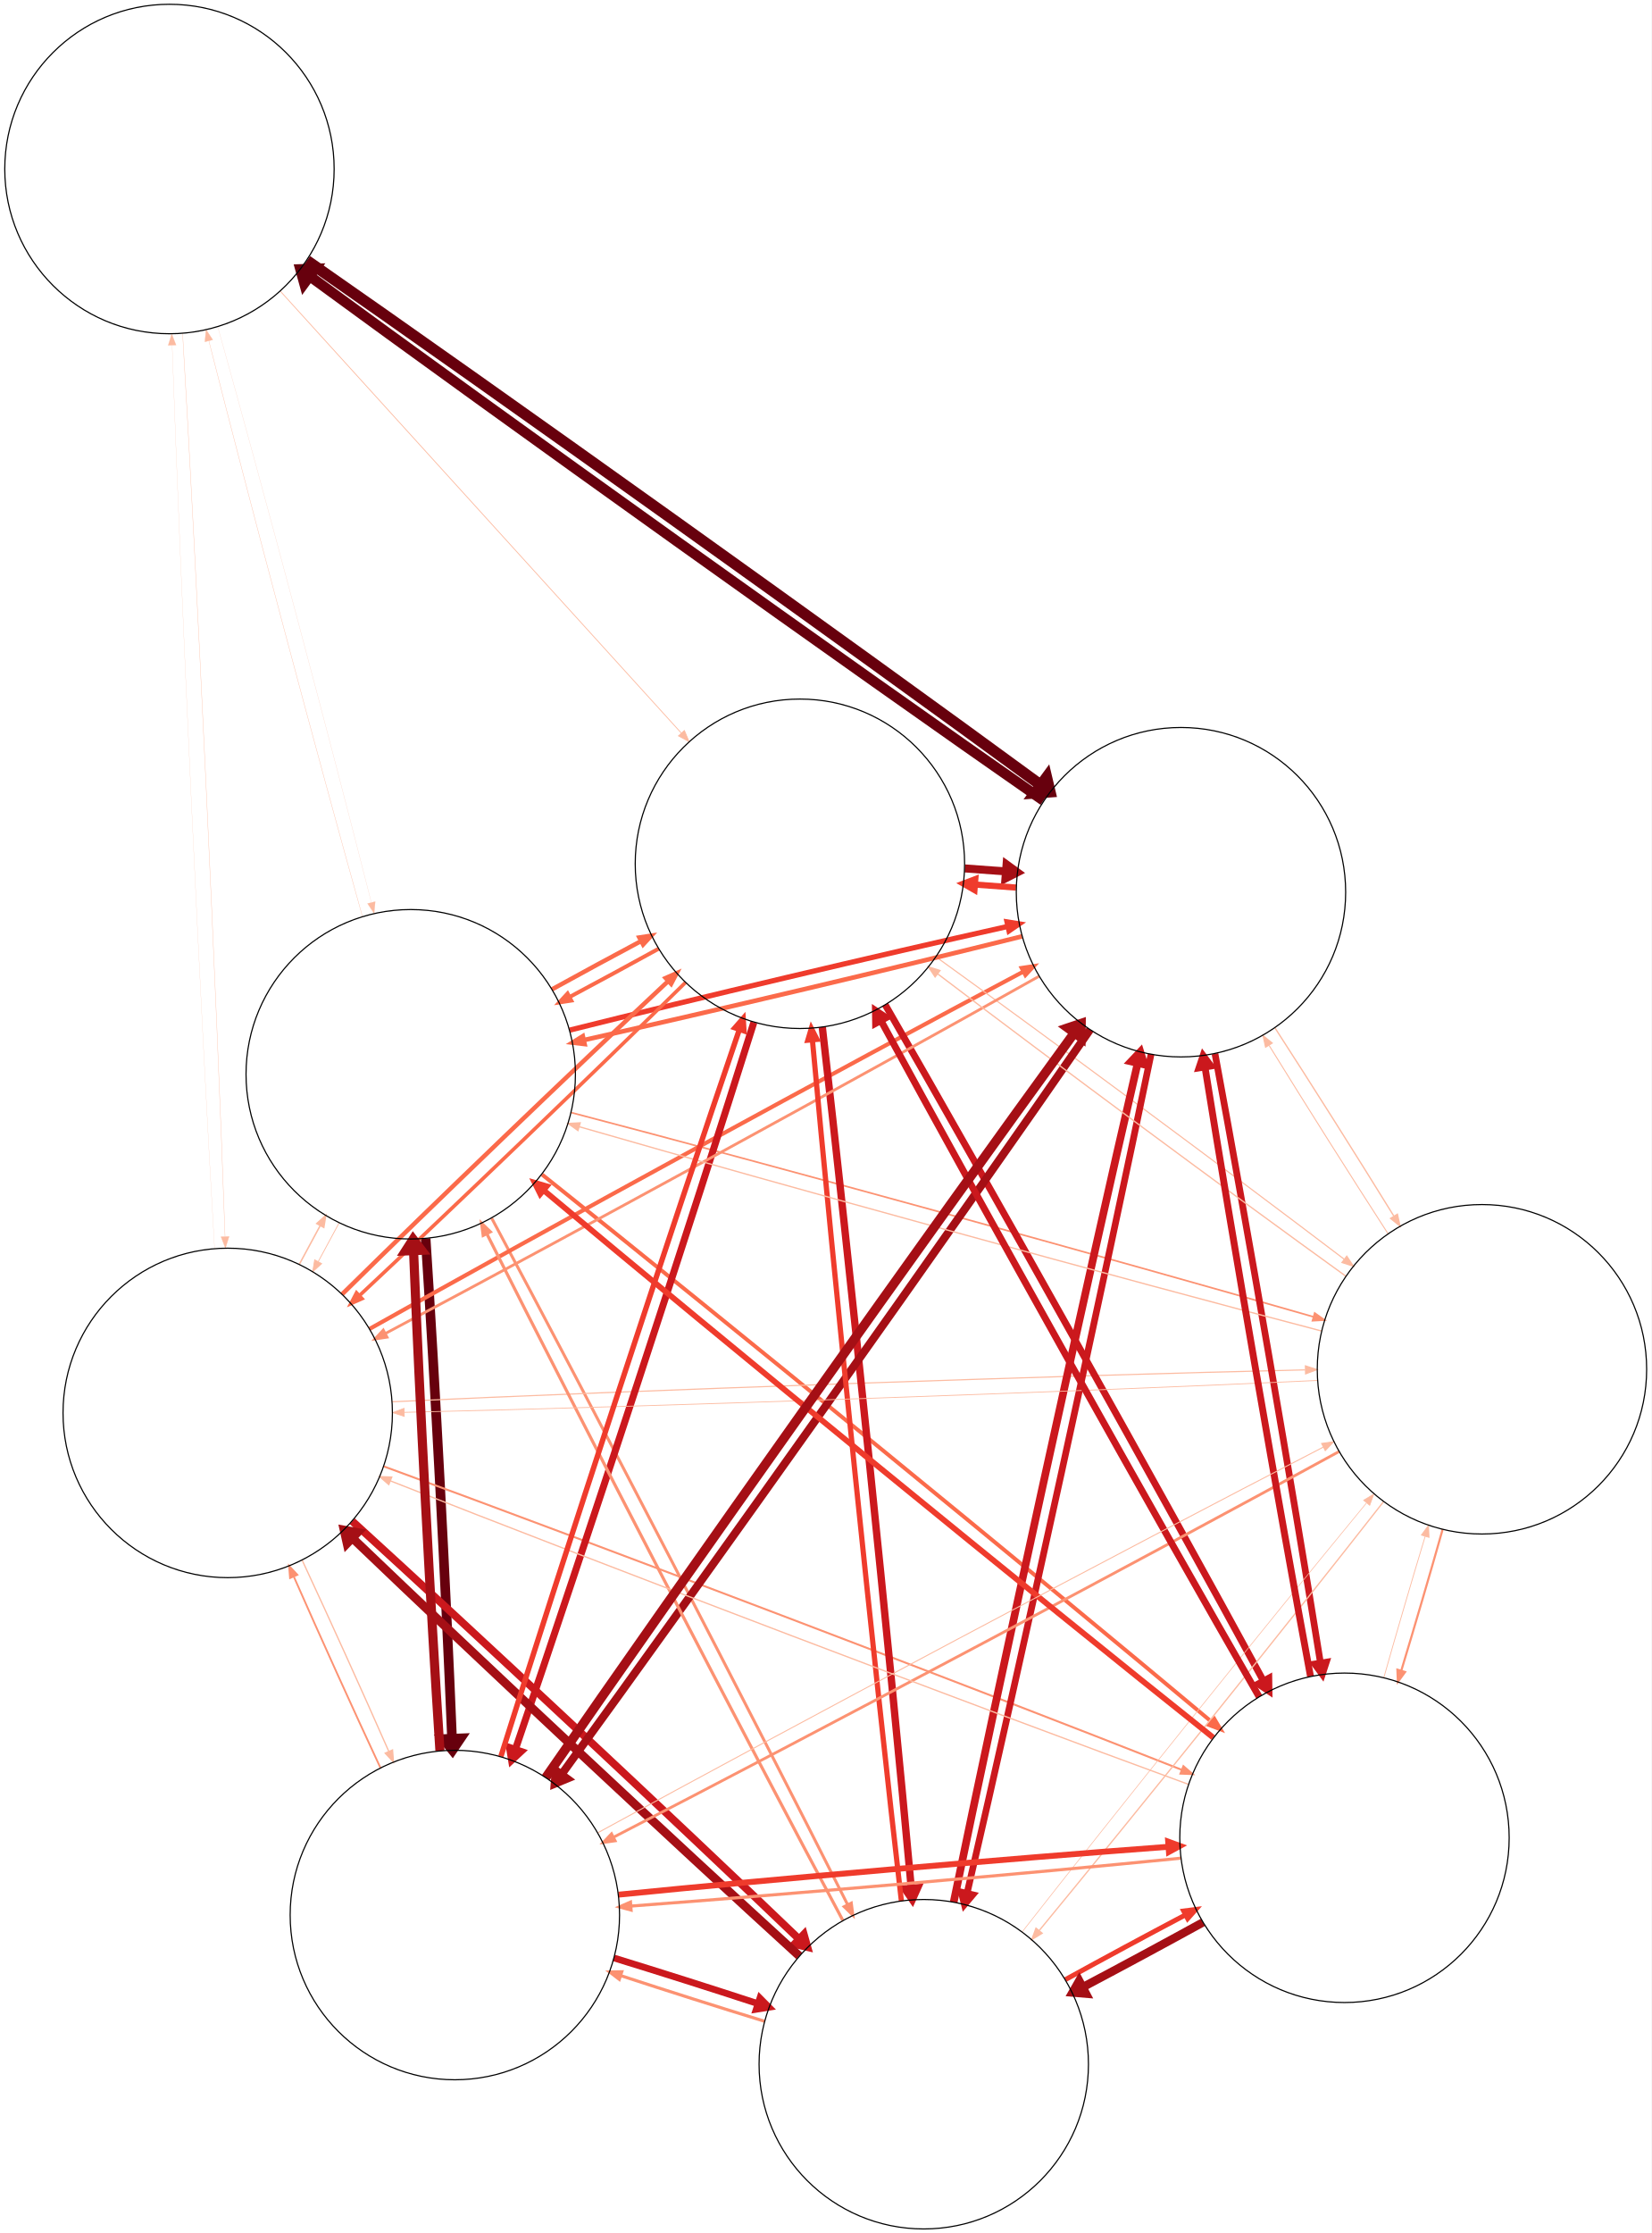
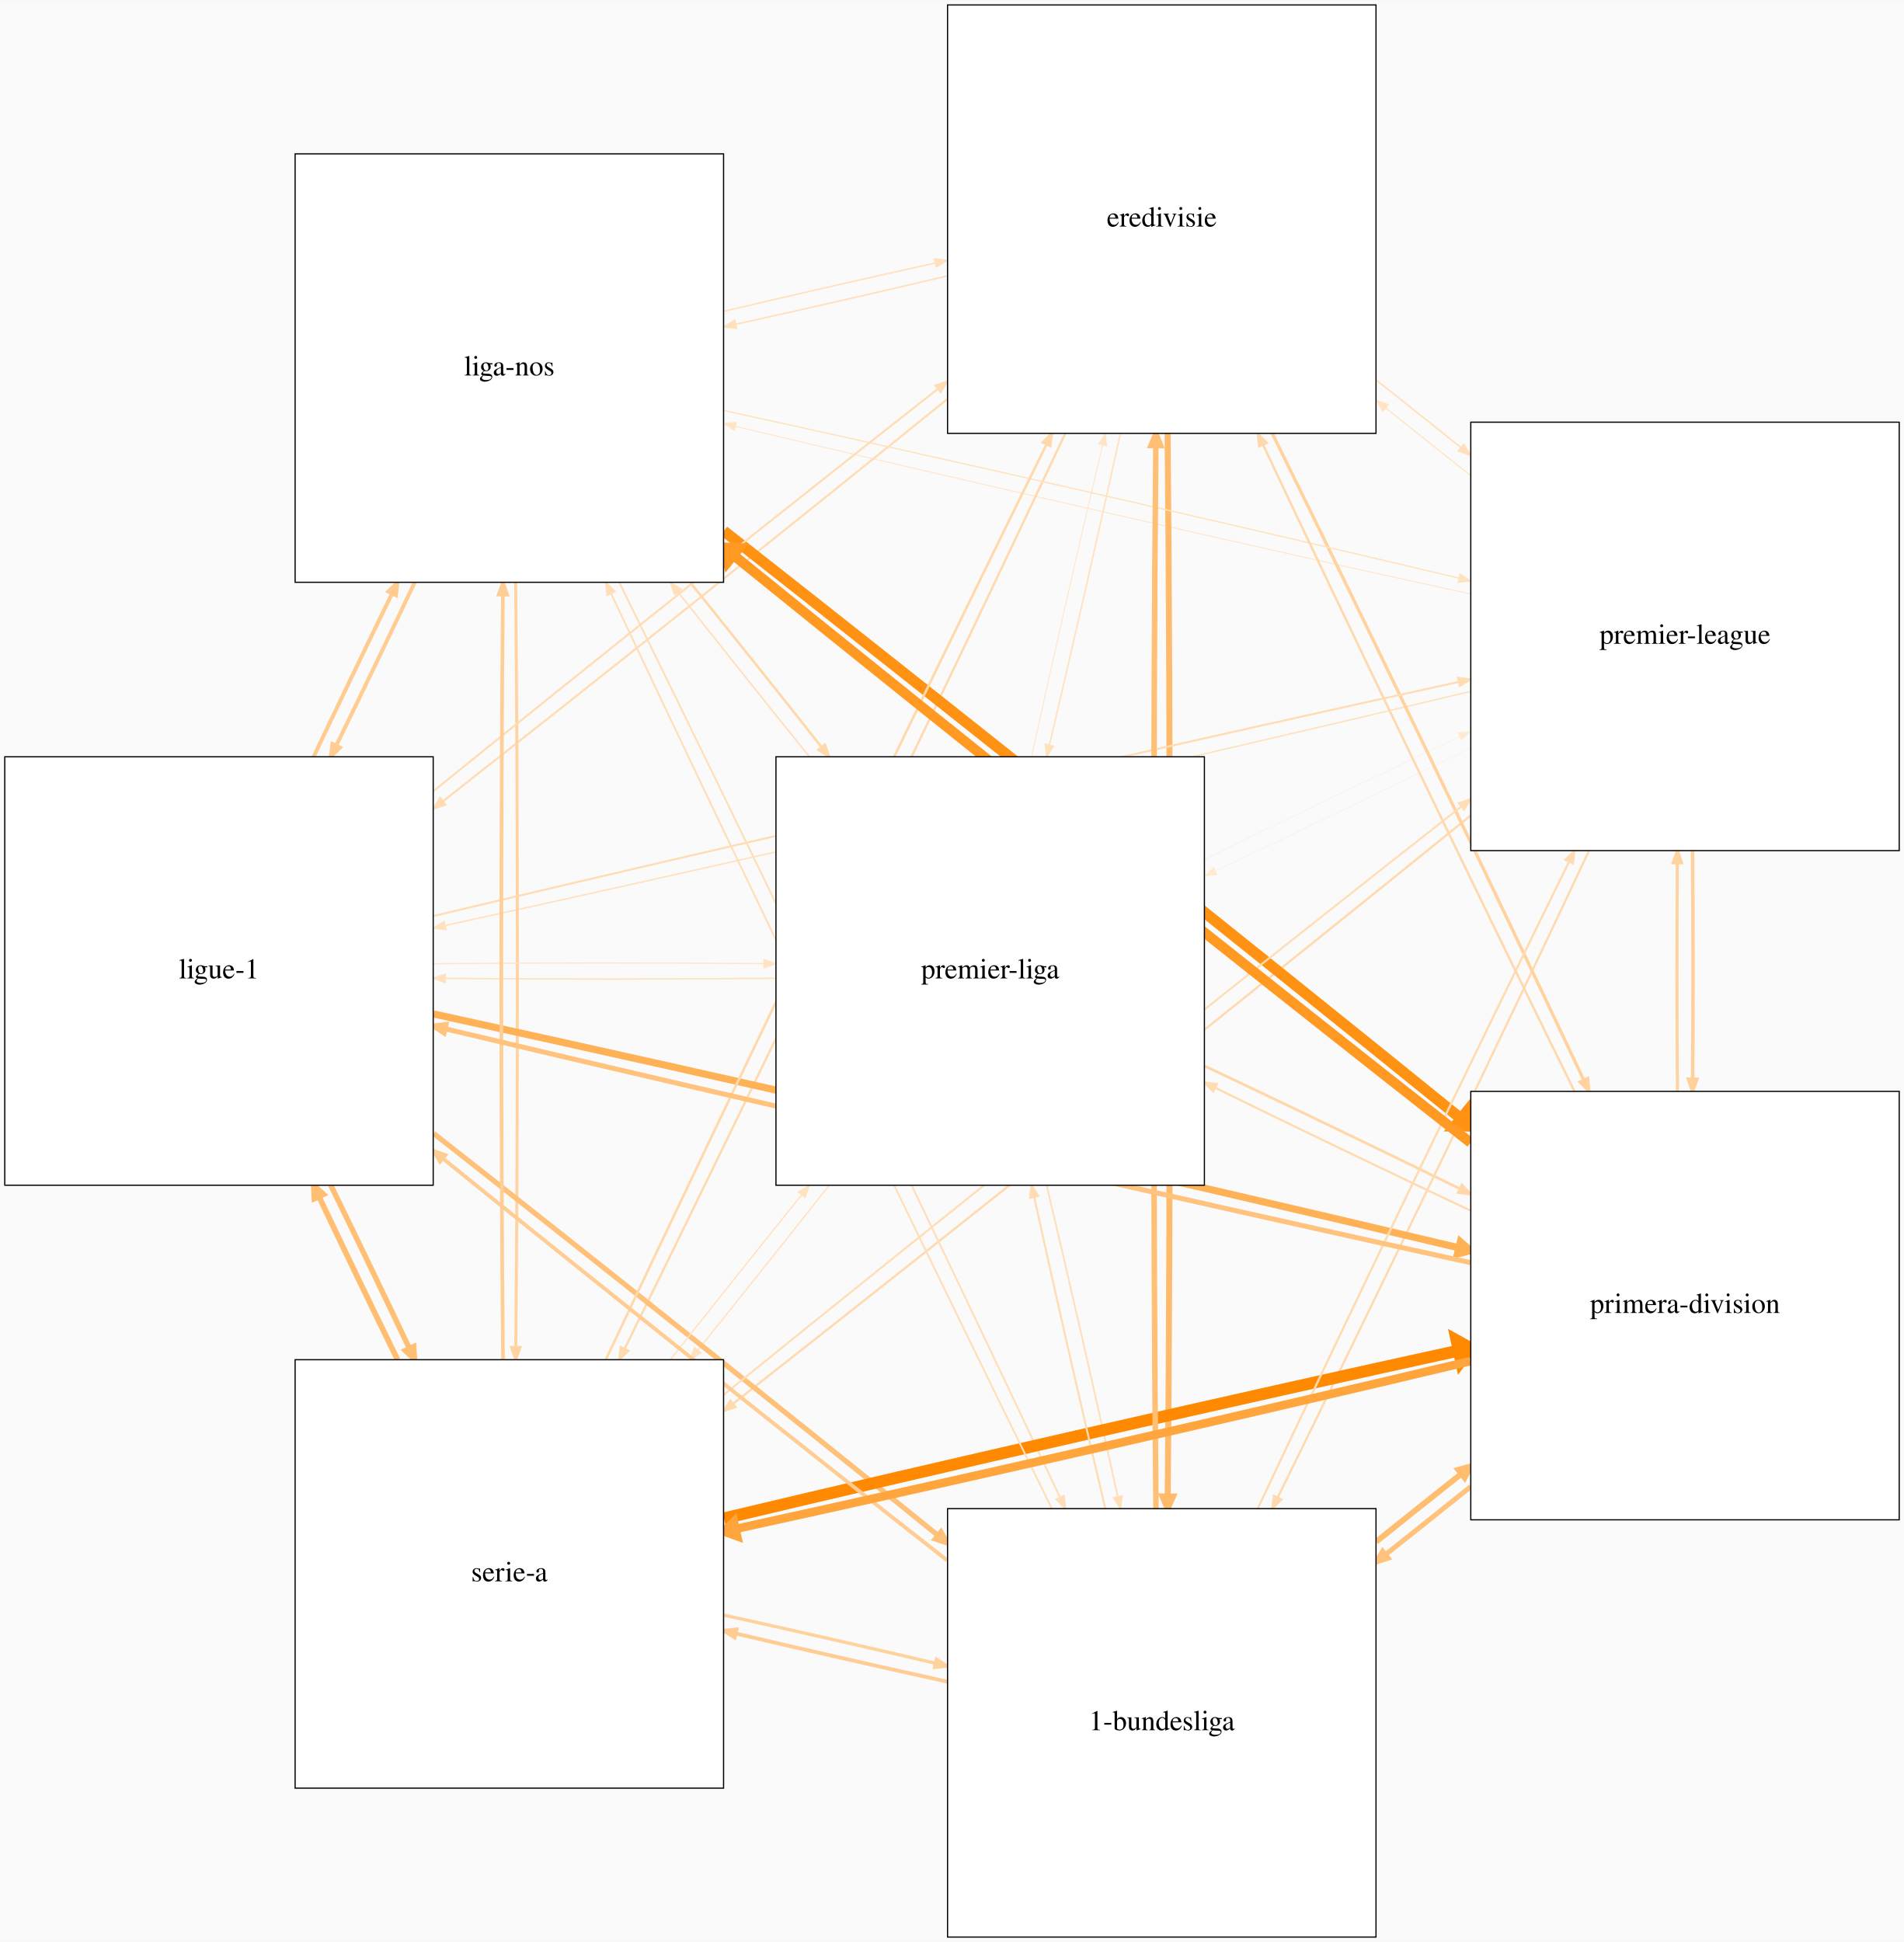
- <svg xmlns="http://www.w3.org/2000/svg" width="1444pt" height="1952pt" viewBox="0.00 0.00 1444.00 1952.00">
-   <g id="graph0" class="graph" transform="scale(1 1) rotate(0) translate(4 1948)">
-     <polygon fill="white" stroke="transparent" points="-4,4 -4,-1948 1440,-1948 1440,4 -4,4" />
+ <svg xmlns="http://www.w3.org/2000/svg" width="1600pt" height="1632pt" viewBox="0.00 0.00 1599.83 1631.51">
+   <g id="graph0" class="graph" transform="scale(1 1) rotate(0) translate(4 1627.51)">
+     <polygon fill="#fafafa" stroke="transparent" points="-4,4 -4,-1627.51 1595.83,-1627.51 1595.83,4 -4,4" />
    <g id="edge1" class="edge">
-       <path fill="none" stroke="#fcbba1" stroke-width="0.14" d="M186.39,-1662.42C225.85,-1521.8 283.9,-1304.22 320.66,-1159.24" />
-       <polygon fill="#fcbba1" stroke="#fcbba1" stroke-width="0.14" points="324.1,-1159.91 323.16,-1149.36 317.31,-1158.19 324.1,-1159.91" />
+       <path fill="none" stroke="#ffe9d0" stroke-width="0.36" d="M1008.39,-905.63C1076.31,-938.97 1153.71,-976.26 1222.43,-1008.74" />
+       <polygon fill="#ffe9d0" stroke="#ffe9d0" stroke-width="0.36" points="1221.09,-1011.98 1231.63,-1013.09 1224.08,-1005.65 1221.09,-1011.98" />
    </g>
    <g id="edge2" class="edge">
-       <path fill="none" stroke="#fcbba1" stroke-width="0.29" d="M155.66,-1656.65C167.87,-1451.9 185.45,-1077.63 192.77,-867.17" />
-       <polygon fill="#fcbba1" stroke="#fcbba1" stroke-width="0.29" points="196.27,-867.08 193.12,-856.96 189.28,-866.83 196.27,-867.08" />
+       <path fill="none" stroke="#ffe5c7" stroke-width="0.78" d="M862.84,-992.05C880.74,-1073.9 902.81,-1170.74 922.45,-1253.7" />
+       <polygon fill="#ffe5c7" stroke="#ffe5c7" stroke-width="0.78" points="919.06,-1254.56 924.77,-1263.49 925.87,-1252.95 919.06,-1254.56" />
    </g>
    <g id="edge3" class="edge">
-       <path fill="none" stroke="#fcbba1" stroke-width="0.71" d="M241.14,-1693.42C339.44,-1585.12 491.02,-1418.13 591.68,-1307.22" />
-       <polygon fill="#fcbba1" stroke="#fcbba1" stroke-width="0.71" points="594.41,-1309.42 598.54,-1299.66 589.23,-1304.71 594.41,-1309.42" />
+       <path fill="none" stroke="#ffe0bb" stroke-width="1.34" d="M675.9,-992.02C639.79,-1036.81 601.43,-1084.92 565.8,-1130.08" />
+       <polygon fill="#ffe0bb" stroke="#ffe0bb" stroke-width="1.34" points="562.86,-1128.16 559.42,-1138.18 568.36,-1132.49 562.86,-1128.16" />
    </g>
    <g id="edge4" class="edge">
-       <path fill="none" stroke="#67000d" stroke-width="9.71" d="M264.39,-1720.18C432.58,-1603.17 736.44,-1386.03 905.94,-1261.76" />
-       <polygon fill="#67000d" stroke="#67000d" stroke-width="9.71" points="911.13,-1268.5 914.16,-1255.73 901.07,-1254.79 911.13,-1268.5" />
+       <path fill="none" stroke="#ffe1be" stroke-width="1.19" d="M647.93,-805.63C561.47,-804.82 457.85,-804.79 370.12,-805.54" />
+       <polygon fill="#ffe1be" stroke="#ffe1be" stroke-width="1.19" points="370.01,-802.04 360.05,-805.63 370.08,-809.04 370.01,-802.04" />
    </g>
    <g id="edge5" class="edge">
-       <path fill="none" stroke="#fcbba1" stroke-width="0.29" d="M312.92,-1146.75C273.45,-1287.37 215.41,-1504.95 178.65,-1649.93" />
-       <polygon fill="#fcbba1" stroke="#fcbba1" stroke-width="0.29" points="175.21,-1649.26 176.15,-1659.81 181.99,-1650.97 175.21,-1649.26" />
+       <path fill="none" stroke="#ffe2c0" stroke-width="1.12" d="M692.6,-631.6C657.22,-586.69 618.78,-538.43 582.33,-493.15" />
+       <polygon fill="#ffe2c0" stroke="#ffe2c0" stroke-width="1.12" points="585.02,-490.92 576.02,-485.32 579.57,-495.31 585.02,-490.92" />
    </g>
    <g id="edge6" class="edge">
-       <path fill="none" stroke="#fcbba1" stroke-width="0.71" d="M292.46,-878.9C286.49,-867.72 280.39,-856.41 274.29,-845.21" />
-       <polygon fill="#fcbba1" stroke="#fcbba1" stroke-width="0.71" points="277.27,-843.37 269.41,-836.27 271.13,-846.72 277.27,-843.37" />
+       <path fill="none" stroke="#ffdfba" stroke-width="1.41" d="M875.44,-631.67C894.89,-549.78 917.04,-452.84 935.27,-369.81" />
+       <polygon fill="#ffdfba" stroke="#ffdfba" stroke-width="1.41" points="938.69,-370.53 937.41,-360.02 931.85,-369.04 938.69,-370.53" />
+     </g>
+     <g id="edge7" class="edge">
+       <path fill="none" stroke="#ffd7a8" stroke-width="2.24" d="M1008.26,-731.9C1076.27,-699.82 1153.79,-662.53 1222.6,-628.81" />
+       <polygon fill="#ffd7a8" stroke="#ffd7a8" stroke-width="2.24" points="1224.37,-631.84 1231.81,-624.29 1221.29,-625.56 1224.37,-631.84" />
+     </g>
+     <g id="edge8" class="edge">
+       <path fill="none" stroke="#ffe9d0" stroke-width="0.36" d="M1231.44,-999.03C1163.52,-965.69 1086.12,-928.41 1017.4,-895.92" />
+       <polygon fill="#ffe9d0" stroke="#ffe9d0" stroke-width="0.36" points="1018.74,-892.68 1008.2,-891.58 1015.75,-899.01 1018.74,-892.68" />
    </g>
    <g id="edge9" class="edge">
-       <path fill="none" stroke="#fb6a4a" stroke-width="3.86" d="M478.73,-1083.19C503.97,-1097.11 530.7,-1111.59 556.43,-1125.29" />
-       <polygon fill="#fb6a4a" stroke="#fb6a4a" stroke-width="3.86" points="555.02,-1128.5 565.49,-1130.1 558.31,-1122.32 555.02,-1128.5" />
+       <path fill="none" stroke="#ffe3c3" stroke-width="0.97" d="M1231.73,-1228.06C1208.24,-1246.62 1184.12,-1265.82 1160.5,-1284.76" />
+       <polygon fill="#ffe3c3" stroke="#ffe3c3" stroke-width="0.97" points="1158.12,-1282.18 1152.51,-1291.17 1162.5,-1287.64 1158.12,-1282.18" />
+     </g>
+     <g id="edge10" class="edge">
+       <path fill="none" stroke="#ffe5c7" stroke-width="0.78" d="M1231.75,-1128.53C1056.77,-1166.59 792.09,-1226.96 613.85,-1269.44" />
+       <polygon fill="#ffe5c7" stroke="#ffe5c7" stroke-width="0.78" points="613.02,-1266.04 604.1,-1271.76 614.64,-1272.85 613.02,-1266.04" />
+     </g>
+     <g id="edge11" class="edge">
+       <path fill="none" stroke="#ffe1bf" stroke-width="1.17" d="M1231.5,-1046.67C1001.36,-991.71 605.01,-901.22 370.22,-850.01" />
+       <polygon fill="#ffe1bf" stroke="#ffe1bf" stroke-width="1.17" points="370.72,-846.54 360.2,-847.83 369.23,-853.38 370.72,-846.54" />
    </g>
    <g id="edge12" class="edge">
-       <path fill="none" stroke="#ef3b2c" stroke-width="4.57" d="M494.21,-1047.53C605.87,-1075.45 762.42,-1112.48 877.22,-1138.17" />
-       <polygon fill="#ef3b2c" stroke="#ef3b2c" stroke-width="4.57" points="876.52,-1142.11 887.15,-1140.39 878.26,-1134.31 876.52,-1142.11" />
-     </g>
-     <g id="edge7" class="edge">
-       <path fill="none" stroke="#fc9272" stroke-width="2.57" d="M425.97,-883.04C511.35,-723.42 653.6,-449.08 737.07,-283.17" />
-       <polygon fill="#fc9272" stroke="#fc9272" stroke-width="2.57" points="740.37,-284.39 741.74,-273.88 734.12,-281.25 740.37,-284.39" />
-     </g>
-     <g id="edge8" class="edge">
-       <path fill="none" stroke="#fc9272" stroke-width="1.43" d="M495.41,-975.44C669.99,-929.8 966.74,-848.14 1144.51,-796.86" />
-       <polygon fill="#fc9272" stroke="#fc9272" stroke-width="1.43" points="1145.56,-800.2 1154.2,-794.06 1143.62,-793.47 1145.56,-800.2" />
-     </g>
-     <g id="edge10" class="edge">
-       <path fill="none" stroke="#fb6a4a" stroke-width="3.43" d="M469.99,-921.23C625.03,-797.77 899.7,-573.29 1055.41,-442.83" />
-       <polygon fill="#fb6a4a" stroke="#fb6a4a" stroke-width="3.43" points="1057.78,-445.41 1063.19,-436.3 1053.28,-440.04 1057.78,-445.41" />
-     </g>
-     <g id="edge11" class="edge">
-       <path fill="none" stroke="#67000d" stroke-width="8.43" d="M368.17,-865.31C376.41,-739.57 386.02,-557.32 391.23,-428.44" />
-       <polygon fill="#67000d" stroke="#67000d" stroke-width="8.43" points="398.61,-428.38 391.64,-418.09 383.87,-427.79 398.61,-428.38" />
+       <path fill="none" stroke="#ffdab0" stroke-width="1.87" d="M1231.7,-942.37C1056.07,-799.99 790.11,-587.89 611.88,-448.07" />
+       <polygon fill="#ffdab0" stroke="#ffdab0" stroke-width="1.87" points="614.02,-445.3 603.99,-441.88 609.7,-450.8 614.02,-445.3" />
    </g>
    <g id="edge13" class="edge">
-       <path fill="none" stroke="#fcbba1" stroke-width="0.14" d="M183.62,-856.49C171.41,-1061.24 153.84,-1435.51 146.52,-1645.97" />
-       <polygon fill="#fcbba1" stroke="#fcbba1" stroke-width="0.14" points="143.01,-1646.06 146.16,-1656.18 150.01,-1646.3 143.01,-1646.06" />
+       <path fill="none" stroke="#ffdab0" stroke-width="1.85" d="M1331.21,-912.89C1257.44,-755.89 1148.17,-528.89 1069.55,-369.23" />
+       <polygon fill="#ffdab0" stroke="#ffdab0" stroke-width="1.85" points="1072.69,-367.67 1065.13,-360.24 1066.41,-370.76 1072.69,-367.67" />
    </g>
    <g id="edge14" class="edge">
-       <path fill="none" stroke="#fcbba1" stroke-width="1.29" d="M257.79,-842.89C263.75,-854.07 269.85,-865.38 275.95,-876.58" />
-       <polygon fill="#fcbba1" stroke="#fcbba1" stroke-width="1.29" points="272.97,-878.42 280.83,-885.52 279.11,-875.07 272.97,-878.42" />
+       <path fill="none" stroke="#ffd099" stroke-width="2.92" d="M1418.18,-912.67C1418.68,-851.51 1418.71,-783 1418.26,-721.06" />
+       <polygon fill="#ffd099" stroke="#ffd099" stroke-width="2.92" points="1421.75,-720.75 1418.18,-710.78 1414.75,-720.81 1421.75,-720.75" />
+     </g>
+     <g id="edge15" class="edge">
+       <path fill="none" stroke="#ffe1be" stroke-width="1.19" d="M937.35,-1263.21C919.45,-1181.36 897.38,-1084.52 877.74,-1001.56" />
+       <polygon fill="#ffe1be" stroke="#ffe1be" stroke-width="1.19" points="881.13,-1000.7 875.42,-991.77 874.32,-1002.31 881.13,-1000.7" />
+     </g>
+     <g id="edge16" class="edge">
+       <path fill="none" stroke="#ffe0bb" stroke-width="1.34" d="M1152.29,-1308.36C1175.78,-1289.8 1199.9,-1270.6 1223.52,-1251.66" />
+       <polygon fill="#ffe0bb" stroke="#ffe0bb" stroke-width="1.34" points="1225.9,-1254.23 1231.51,-1245.24 1221.52,-1248.77 1225.9,-1254.23" />
    </g>
    <g id="edge17" class="edge">
-       <path fill="none" stroke="#fb6a4a" stroke-width="3.86" d="M295.2,-816.67C377.49,-897.69 494.11,-1009.65 580.27,-1090.35" />
-       <polygon fill="#fb6a4a" stroke="#fb6a4a" stroke-width="3.86" points="578.03,-1093.05 587.72,-1097.32 582.81,-1087.94 578.03,-1093.05" />
+       <path fill="none" stroke="#ffe0bc" stroke-width="1.29" d="M791.83,-1395.78C734.92,-1382.33 671.88,-1367.92 614.3,-1355.2" />
+       <polygon fill="#ffe0bc" stroke="#ffe0bc" stroke-width="1.29" points="614.88,-1351.75 604.36,-1353.01 613.37,-1358.58 614.88,-1351.75" />
+     </g>
+     <g id="edge18" class="edge">
+       <path fill="none" stroke="#ffdcb3" stroke-width="1.73" d="M792.07,-1292.45C665.49,-1189.88 496.53,-1055.14 368.19,-954.4" />
+       <polygon fill="#ffdcb3" stroke="#ffdcb3" stroke-width="1.73" points="370.21,-951.54 360.18,-948.12 365.89,-957.05 370.21,-951.54" />
+     </g>
+     <g id="edge19" class="edge">
+       <path fill="none" stroke="#ffdaaf" stroke-width="1.9" d="M891.1,-1263.44C792.44,-1053.5 626.15,-708.08 520.86,-494.31" />
+       <polygon fill="#ffdaaf" stroke="#ffdaaf" stroke-width="1.9" points="523.92,-492.6 516.36,-485.18 517.64,-495.7 523.92,-492.6" />
    </g>
    <g id="edge20" class="edge">
-       <path fill="none" stroke="#fb6a4a" stroke-width="3.57" d="M319.3,-786.41C472.41,-872.62 731.81,-1014.33 890.9,-1098.7" />
-       <polygon fill="#fb6a4a" stroke="#fb6a4a" stroke-width="3.57" points="889.33,-1101.83 899.81,-1103.42 892.61,-1095.65 889.33,-1101.83" />
-     </g>
-     <g id="edge15" class="edge">
-       <path fill="none" stroke="#cb181d" stroke-width="6.71" d="M304.02,-618.2C414.35,-517.65 584.04,-358.97 694.49,-253.09" />
-       <polygon fill="#cb181d" stroke="#cb181d" stroke-width="6.71" points="698.86,-257.04 702.01,-245.88 690.72,-248.56 698.86,-257.04" />
-     </g>
-     <g id="edge16" class="edge">
-       <path fill="none" stroke="#fcbba1" d="M338.88,-722.62C545.48,-732.45 924.78,-745.68 1137.21,-750.52" />
-       <polygon fill="#fcbba1" stroke="#fcbba1" points="1137.44,-754.03 1147.52,-750.75 1137.6,-747.03 1137.44,-754.03" />
-     </g>
-     <g id="edge18" class="edge">
-       <path fill="none" stroke="#fc9272" stroke-width="1.71" d="M331.58,-666.14C515.76,-598.78 842.33,-474.61 1029.41,-400.85" />
-       <polygon fill="#fc9272" stroke="#fc9272" stroke-width="1.71" points="1030.75,-404.09 1038.76,-397.16 1028.18,-397.57 1030.75,-404.09" />
-     </g>
-     <g id="edge19" class="edge">
-       <path fill="none" stroke="#fcbba1" stroke-width="1.14" d="M260.11,-584.35C284.58,-531.84 312.19,-470.9 335.96,-416.98" />
-       <polygon fill="#fcbba1" stroke="#fcbba1" stroke-width="1.14" points="339.22,-418.26 340.04,-407.7 332.81,-415.45 339.22,-418.26" />
+       <path fill="none" stroke="#ffbb6b" stroke-width="5.04" d="M977.08,-1263.48C979.53,-1026.71 979.56,-612.46 977.19,-370.56" />
+       <polygon fill="#ffbb6b" stroke="#ffbb6b" stroke-width="5.04" points="981.59,-370.2 977.09,-360.24 972.78,-370.28 981.59,-370.2" />
+     </g>
+     <g id="edge21" class="edge">
+       <path fill="none" stroke="#ffd29e" stroke-width="2.7" d="M1065.08,-1263.36C1142.39,-1106.54 1251.52,-879.98 1326.62,-720.39" />
+       <polygon fill="#ffd29e" stroke="#ffd29e" stroke-width="2.7" points="1329.98,-721.47 1331.06,-710.93 1323.64,-718.49 1329.98,-721.47" />
+     </g>
+     <g id="edge22" class="edge">
+       <path fill="none" stroke="#ffd8ab" stroke-width="2.09" d="M576.08,-1138.11C612.18,-1093.33 650.55,-1045.21 686.17,-1000.06" />
+       <polygon fill="#ffd8ab" stroke="#ffd8ab" stroke-width="2.09" points="689.12,-1001.98 692.56,-991.96 683.62,-997.64 689.12,-1001.98" />
+     </g>
+     <g id="edge23" class="edge">
+       <path fill="none" stroke="#ffe2c0" stroke-width="1.12" d="M604.06,-1282.76C779.04,-1244.7 1043.72,-1184.33 1221.95,-1141.85" />
+       <polygon fill="#ffe2c0" stroke="#ffe2c0" stroke-width="1.12" points="1222.79,-1145.25 1231.7,-1139.53 1221.16,-1138.44 1222.79,-1145.25" />
+     </g>
+     <g id="edge24" class="edge">
+       <path fill="none" stroke="#ffe1be" stroke-width="1.22" d="M604.34,-1366.11C661.25,-1379.56 724.29,-1393.97 781.88,-1406.69" />
+       <polygon fill="#ffe1be" stroke="#ffe1be" stroke-width="1.22" points="781.29,-1410.14 791.81,-1408.87 782.8,-1403.3 781.29,-1410.14" />
+     </g>
+     <g id="edge25" class="edge">
+       <path fill="none" stroke="#ffcc92" stroke-width="3.26" d="M344.48,-1138.38C323.44,-1093.92 300.48,-1046.16 278.56,-1001.27" />
+       <polygon fill="#ffcc92" stroke="#ffcc92" stroke-width="3.26" points="281.58,-999.48 274.05,-992.03 275.29,-1002.55 281.58,-999.48" />
+     </g>
+     <g id="edge26" class="edge">
+       <path fill="none" stroke="#ffd4a2" stroke-width="2.51" d="M429.29,-1138.11C431.17,-957.28 431.21,-679.87 429.39,-495.53" />
+       <polygon fill="#ffd4a2" stroke="#ffd4a2" stroke-width="2.51" points="432.89,-495.42 429.29,-485.46 425.89,-495.49 432.89,-495.42" />
+     </g>
+     <g id="edge27" class="edge">
+       <path fill="none" stroke="#ffdeb8" stroke-width="1.51" d="M516.36,-1138.33C619.85,-928.43 786.18,-583.08 886.76,-369.3" />
+       <polygon fill="#ffdeb8" stroke="#ffdeb8" stroke-width="1.51" points="889.96,-370.7 891.05,-360.17 883.63,-367.73 889.96,-370.7" />
+     </g>
+     <g id="edge28" class="edge">
+       <path fill="none" stroke="#ff9212" stroke-width="9.15" d="M604.19,-1181.47C779.69,-1043.89 1045.33,-832.11 1223.54,-687.75" />
+       <polygon fill="#ff9212" stroke="#ff9212" stroke-width="9.15" points="1228.7,-693.87 1231.43,-681.35 1218.62,-681.43 1228.7,-693.87" />
+     </g>
+     <g id="edge29" class="edge">
+       <path fill="none" stroke="#ffe3c4" stroke-width="0.95" d="M360.07,-817.87C446.53,-818.68 550.15,-818.71 637.88,-817.96" />
+       <polygon fill="#ffe3c4" stroke="#ffe3c4" stroke-width="0.95" points="637.99,-821.46 647.95,-817.87 637.92,-814.46 637.99,-821.46" />
+     </g>
+     <g id="edge30" class="edge">
+       <path fill="none" stroke="#ffdcb4" stroke-width="1.65" d="M360.33,-857.99C590.47,-912.95 986.82,-1003.44 1221.61,-1054.65" />
+       <polygon fill="#ffdcb4" stroke="#ffdcb4" stroke-width="1.65" points="1221.11,-1058.13 1231.63,-1056.83 1222.6,-1051.29 1221.11,-1058.13" />
+     </g>
+     <g id="edge31" class="edge">
+       <path fill="none" stroke="#ffdcb4" stroke-width="1.65" d="M360.12,-962.81C486.7,-1065.38 655.67,-1200.12 784,-1300.86" />
+       <polygon fill="#ffdcb4" stroke="#ffdcb4" stroke-width="1.65" points="781.98,-1303.72 792.01,-1307.14 786.3,-1298.21 781.98,-1303.72" />
+     </g>
+     <g id="edge32" class="edge">
+       <path fill="none" stroke="#ffcc90" stroke-width="3.33" d="M259.5,-991.75C280.54,-1036.21 303.5,-1083.97 325.42,-1128.86" />
+       <polygon fill="#ffcc90" stroke="#ffcc90" stroke-width="3.33" points="322.4,-1130.65 329.93,-1138.1 328.68,-1127.58 322.4,-1130.65" />
+     </g>
+     <g id="edge33" class="edge">
+       <path fill="none" stroke="#ffc076" stroke-width="4.53" d="M273.95,-631.68C295.68,-587.26 318.66,-539.56 339.94,-494.71" />
+       <polygon fill="#ffc076" stroke="#ffc076" stroke-width="4.53" points="343.6,-496.22 344.31,-485.48 336.45,-492.83 343.6,-496.22" />
+     </g>
+     <g id="edge34" class="edge">
+       <path fill="none" stroke="#ffc17a" stroke-width="4.36" d="M360.37,-675.24C486.92,-575.99 655.74,-441.43 783.98,-337.61" />
+       <polygon fill="#ffc17a" stroke="#ffc17a" stroke-width="4.36" points="786.61,-340.39 791.99,-331.13 781.82,-334.46 786.61,-340.39" />
    </g>
    <g id="edge35" class="edge">
-       <path fill="none" stroke="#fb6a4a" stroke-width="3.43" d="M571.83,-1118.63C546.59,-1104.72 519.87,-1090.24 494.13,-1076.53" />
-       <polygon fill="#fb6a4a" stroke="#fb6a4a" stroke-width="3.43" points="495.54,-1073.32 485.07,-1071.72 492.26,-1079.5 495.54,-1073.32" />
+       <path fill="none" stroke="#ffb156" stroke-width="6.01" d="M360.21,-775.68C590.33,-725.6 986.74,-635.17 1221.57,-579.2" />
+       <polygon fill="#ffb156" stroke="#ffb156" stroke-width="6.01" points="1223.08,-584.25 1231.59,-576.81 1220.64,-574.02 1223.08,-584.25" />
    </g>
    <g id="edge36" class="edge">
-       <path fill="none" stroke="#fb6a4a" stroke-width="3.14" d="M595.34,-1089.12C513.05,-1008.1 396.43,-896.15 310.27,-815.44" />
-       <polygon fill="#fb6a4a" stroke="#fb6a4a" stroke-width="3.14" points="312.51,-812.75 302.82,-808.47 307.73,-817.86 312.51,-812.75" />
+       <path fill="none" stroke="#ffe2c0" stroke-width="1.12" d="M559.38,-485.28C594.76,-530.19 633.2,-578.45 669.65,-623.73" />
+       <polygon fill="#ffe2c0" stroke="#ffe2c0" stroke-width="1.12" points="666.96,-625.96 675.96,-631.56 672.41,-621.57 666.96,-625.96" />
+     </g>
+     <g id="edge37" class="edge">
+       <path fill="none" stroke="#ffddb5" stroke-width="1.63" d="M604.11,-455.67C779.74,-598.05 1045.69,-810.14 1223.93,-949.97" />
+       <polygon fill="#ffddb5" stroke="#ffddb5" stroke-width="1.63" points="1221.79,-952.74 1231.82,-956.16 1226.11,-947.23 1221.79,-952.74" />
+     </g>
+     <g id="edge38" class="edge">
+       <path fill="none" stroke="#ffd8ab" stroke-width="2.07" d="M505.08,-485.19C603.73,-695.14 770.03,-1040.55 875.32,-1254.32" />
+       <polygon fill="#ffd8ab" stroke="#ffd8ab" stroke-width="2.07" points="872.26,-1256.03 879.81,-1263.45 878.53,-1252.94 872.26,-1256.03" />
+     </g>
+     <g id="edge39" class="edge">
+       <path fill="none" stroke="#ffce96" stroke-width="3.07" d="M418.67,-485.4C416.78,-666.23 416.75,-943.63 418.57,-1127.97" />
+       <polygon fill="#ffce96" stroke="#ffce96" stroke-width="3.07" points="415.07,-1128.09 418.67,-1138.05 422.07,-1128.02 415.07,-1128.09" />
+     </g>
+     <g id="edge40" class="edge">
+       <path fill="none" stroke="#ffbe71" stroke-width="4.74" d="M330.03,-485.2C308.3,-529.62 285.32,-577.32 264.04,-622.17" />
+       <polygon fill="#ffbe71" stroke="#ffbe71" stroke-width="4.74" points="260.2,-620.58 259.67,-631.39 267.7,-624.14 260.2,-620.58" />
    </g>
    <g id="edge41" class="edge">
-       <path fill="none" stroke="#a50f15" stroke-width="7" d="M839.65,-1188.87C851.56,-1188.04 863.62,-1187.15 875.59,-1186.23" />
-       <polygon fill="#a50f15" stroke="#a50f15" stroke-width="7" points="876.12,-1192.33 885.61,-1185.44 875.16,-1180.12 876.12,-1192.33" />
-     </g>
-     <g id="edge37" class="edge">
-       <path fill="none" stroke="#cb181d" stroke-width="6.43" d="M714.99,-1050.24C737.85,-853.46 774.35,-500.16 792.79,-297.56" />
-       <polygon fill="#cb181d" stroke="#cb181d" stroke-width="6.43" points="798.41,-297.9 793.71,-287.43 787.2,-296.88 798.41,-297.9" />
-     </g>
-     <g id="edge38" class="edge">
-       <path fill="none" stroke="#fcbba1" d="M814.38,-1111.58C917.96,-1036.91 1067.39,-926.23 1171.39,-847.2" />
-       <polygon fill="#fcbba1" stroke="#fcbba1" points="1173.59,-849.93 1179.43,-841.09 1169.35,-844.36 1173.59,-849.93" />
-     </g>
-     <g id="edge39" class="edge">
-       <path fill="none" stroke="#cb181d" stroke-width="6" d="M770.01,-1069.7C860.48,-912.74 1011.77,-642.3 1100.59,-478.85" />
-       <polygon fill="#cb181d" stroke="#cb181d" stroke-width="6" points="1105.41,-480.99 1105.56,-469.69 1096.18,-475.98 1105.41,-480.99" />
-     </g>
-     <g id="edge40" class="edge">
-       <path fill="none" stroke="#cb181d" stroke-width="6.14" d="M655.15,-1054.28C601.34,-882.95 506.12,-592.79 446.6,-418.69" />
-       <polygon fill="#cb181d" stroke="#cb181d" stroke-width="6.14" points="451.68,-416.92 443.35,-409.2 441.51,-420.4 451.68,-416.92" />
+       <path fill="none" stroke="#ffd19d" stroke-width="2.75" d="M604.14,-270.54C661.11,-258.02 724.23,-243.65 781.88,-230.08" />
+       <polygon fill="#ffd19d" stroke="#ffd19d" stroke-width="2.75" points="782.9,-233.43 791.83,-227.73 781.29,-226.62 782.9,-233.43" />
+     </g>
+     <g id="edge42" class="edge">
+       <path fill="none" stroke="#ff8900" stroke-width="10" d="M604.26,-351.78C779.1,-393.55 1043.37,-453.89 1221.53,-492.75" />
+       <polygon fill="#ff8900" stroke="#ff8900" stroke-width="10" points="1219.91,-501.35 1231.54,-494.93 1223.63,-484.25 1219.91,-501.35" />
+     </g>
+     <g id="edge43" class="edge">
+       <path fill="none" stroke="#ffdcb4" stroke-width="1.65" d="M924.76,-360.08C905.3,-441.98 883.15,-538.91 864.93,-621.94" />
+       <polygon fill="#ffdcb4" stroke="#ffdcb4" stroke-width="1.65" points="861.5,-621.22 862.78,-631.74 868.34,-622.72 861.5,-621.22" />
+     </g>
+     <g id="edge44" class="edge">
+       <path fill="none" stroke="#ffdbb1" stroke-width="1.82" d="M1052.81,-360.02C1126.59,-517.02 1235.85,-744.02 1314.47,-903.68" />
+       <polygon fill="#ffdbb1" stroke="#ffdbb1" stroke-width="1.82" points="1311.33,-905.24 1318.89,-912.67 1317.61,-902.15 1311.33,-905.24" />
+     </g>
+     <g id="edge45" class="edge">
+       <path fill="none" stroke="#ffbf74" stroke-width="4.62" d="M967.3,-360.02C964.86,-596.79 964.82,-1011.05 967.2,-1252.95" />
+       <polygon fill="#ffbf74" stroke="#ffbf74" stroke-width="4.62" points="963.16,-1253.31 967.3,-1263.27 971.25,-1253.23 963.16,-1253.31" />
+     </g>
+     <g id="edge46" class="edge">
+       <path fill="none" stroke="#ffdeb8" stroke-width="1.51" d="M879.81,-360.05C776.32,-569.96 609.99,-915.3 509.41,-1129.08" />
+       <polygon fill="#ffdeb8" stroke="#ffdeb8" stroke-width="1.51" points="506.21,-1127.68 505.12,-1138.21 512.54,-1130.65 506.21,-1127.68" />
+     </g>
+     <g id="edge47" class="edge">
+       <path fill="none" stroke="#ffcd93" stroke-width="3.19" d="M791.82,-316.51C665.27,-415.76 496.46,-550.32 368.21,-654.14" />
+       <polygon fill="#ffcd93" stroke="#ffcd93" stroke-width="3.19" points="365.78,-651.61 360.21,-660.62 370.18,-657.05 365.78,-651.61" />
+     </g>
+     <g id="edge48" class="edge">
+       <path fill="none" stroke="#ffcd94" stroke-width="3.16" d="M792.03,-214.58C735.06,-227.11 671.94,-241.48 614.29,-255.05" />
+       <polygon fill="#ffcd94" stroke="#ffcd94" stroke-width="3.16" points="613.28,-251.69 604.35,-257.4 614.88,-258.51 613.28,-251.69" />
+     </g>
+     <g id="edge49" class="edge">
+       <path fill="none" stroke="#ffbd6f" stroke-width="4.84" d="M1152.25,-332.12C1175.84,-351.07 1200.07,-370.39 1223.79,-389.17" />
+       <polygon fill="#ffbd6f" stroke="#ffbd6f" stroke-width="4.84" points="1221.35,-392.64 1231.82,-395.52 1226.6,-385.99 1221.35,-392.64" />
+     </g>
+     <g id="edge50" class="edge">
+       <path fill="none" stroke="#ffdbb2" stroke-width="1.78" d="M1231.56,-610.45C1163.56,-642.53 1086.03,-679.82 1017.23,-713.54" />
+       <polygon fill="#ffdbb2" stroke="#ffdbb2" stroke-width="1.78" points="1015.46,-710.51 1008.02,-718.06 1018.54,-716.79 1015.46,-710.51" />
+     </g>
+     <g id="edge51" class="edge">
+       <path fill="none" stroke="#ffd39f" stroke-width="2.63" d="M1405.48,-710.84C1404.97,-772 1404.95,-840.51 1405.4,-902.45" />
+       <polygon fill="#ffd39f" stroke="#ffd39f" stroke-width="2.63" points="1401.9,-902.75 1405.48,-912.73 1408.9,-902.7 1401.9,-902.75" />
+     </g>
+     <g id="edge52" class="edge">
+       <path fill="none" stroke="#ffd9ae" stroke-width="1.97" d="M1318.94,-710.75C1241.63,-867.56 1132.5,-1094.12 1057.4,-1253.72" />
+       <polygon fill="#ffd9ae" stroke="#ffd9ae" stroke-width="1.97" points="1054.05,-1252.63 1052.96,-1263.17 1060.38,-1255.61 1054.05,-1252.63" />
+     </g>
+     <g id="edge53" class="edge">
+       <path fill="none" stroke="#ff9922" stroke-width="8.42" d="M1231.62,-667.51C1056.12,-805.09 790.47,-1016.87 612.27,-1161.23" />
+       <polygon fill="#ff9922" stroke="#ff9922" stroke-width="8.42" points="607.51,-1155.6 604.38,-1167.62 616.78,-1167.05 607.51,-1155.6" />
+     </g>
+     <g id="edge54" class="edge">
+       <path fill="none" stroke="#ffc37e" stroke-width="4.18" d="M1231.61,-566.67C1001.5,-616.75 605.09,-707.18 370.26,-763.15" />
+       <polygon fill="#ffc37e" stroke="#ffc37e" stroke-width="4.18" points="369.12,-759.65 360.24,-765.54 370.82,-766.78 369.12,-759.65" />
+     </g>
+     <g id="edge55" class="edge">
+       <path fill="none" stroke="#ffa53d" stroke-width="7.18" d="M1231.55,-483.94C1056.71,-442.17 792.44,-381.83 614.28,-342.98" />
+       <polygon fill="#ffa53d" stroke="#ffa53d" stroke-width="7.18" points="615.37,-336.79 604.27,-340.8 612.7,-349.06 615.37,-336.79" />
    </g>
    <g id="edge56" class="edge">
-       <path fill="none" stroke="#67000d" stroke-width="9" d="M908.41,-1248.14C740.22,-1365.15 436.36,-1582.3 266.85,-1706.57" />
-       <polygon fill="#67000d" stroke="#67000d" stroke-width="9" points="262.04,-1700.33 258.64,-1712.6 271.36,-1713.03 262.04,-1700.33" />
-     </g>
-     <g id="edge57" class="edge">
-       <path fill="none" stroke="#fb6a4a" stroke-width="4" d="M889.55,-1129.44C777.89,-1101.53 621.34,-1064.49 506.54,-1038.8" />
-       <polygon fill="#fb6a4a" stroke="#fb6a4a" stroke-width="4" points="507.13,-1035.35 496.61,-1036.59 505.6,-1042.18 507.13,-1035.35" />
-     </g>
-     <g id="edge58" class="edge">
-       <path fill="none" stroke="#fc9272" stroke-width="2.43" d="M904.43,-1094.54C751.32,-1008.33 491.92,-866.62 332.84,-782.25" />
-       <polygon fill="#fc9272" stroke="#fc9272" stroke-width="2.43" points="334.4,-779.11 323.93,-777.52 331.12,-785.3 334.4,-779.11" />
-     </g>
-     <g id="edge61" class="edge">
-       <path fill="none" stroke="#ef3b2c" stroke-width="5.43" d="M884.4,-1172.11C872.5,-1172.94 860.44,-1173.82 848.47,-1174.75" />
-       <polygon fill="#ef3b2c" stroke="#ef3b2c" stroke-width="5.43" points="848.04,-1170.02 838.44,-1175.54 848.78,-1179.49 848.04,-1170.02" />
-     </g>
-     <g id="edge59" class="edge">
-       <path fill="none" stroke="#cb181d" stroke-width="5.86" d="M1002.47,-1026.46C962.72,-833.57 887.29,-489.78 841.58,-292.93" />
-       <polygon fill="#cb181d" stroke="#cb181d" stroke-width="5.86" points="846.54,-291.67 839.29,-283.09 836.56,-293.99 846.54,-291.67" />
-     </g>
-     <g id="edge60" class="edge">
-       <path fill="none" stroke="#fcbba1" stroke-width="1.14" d="M1110.7,-1049.63C1143.9,-998.3 1182.03,-937.96 1214.71,-885.01" />
-       <polygon fill="#fcbba1" stroke="#fcbba1" stroke-width="1.14" points="1217.85,-886.58 1220.12,-876.23 1211.89,-882.91 1217.85,-886.58" />
-     </g>
-     <g id="edge62" class="edge">
-       <path fill="none" stroke="#cb181d" stroke-width="5.86" d="M1058.37,-1026.86C1085.99,-878.71 1126.17,-646.61 1150.61,-494.25" />
-       <polygon fill="#cb181d" stroke="#cb181d" stroke-width="5.86" points="1155.68,-495.02 1152.2,-484.33 1145.56,-493.4 1155.68,-495.02" />
-     </g>
-     <g id="edge63" class="edge">
-       <path fill="none" stroke="#a50f15" stroke-width="7" d="M949.16,-1047.97C831.65,-877.93 612.09,-568.67 487.08,-397.02" />
-       <polygon fill="#a50f15" stroke="#a50f15" stroke-width="7" points="491.85,-393.17 481.01,-388.7 481.95,-400.39 491.85,-393.17" />
-     </g>
-     <g id="edge21" class="edge">
-       <path fill="none" stroke="#fc9272" stroke-width="2.71" d="M732.88,-269.41C647.5,-429.02 505.25,-703.36 421.78,-869.27" />
-       <polygon fill="#fc9272" stroke="#fc9272" stroke-width="2.71" points="418.48,-868.06 417.11,-878.56 424.73,-871.2 418.48,-868.06" />
-     </g>
-     <g id="edge22" class="edge">
-       <path fill="none" stroke="#a50f15" stroke-width="7.57" d="M694.81,-238.22C584.48,-338.77 414.79,-497.45 304.34,-603.32" />
-       <polygon fill="#a50f15" stroke="#a50f15" stroke-width="7.57" points="299.45,-598.83 296.82,-610.54 308.62,-608.39 299.45,-598.83" />
-     </g>
-     <g id="edge24" class="edge">
-       <path fill="none" stroke="#ef3b2c" stroke-width="4.57" d="M784.16,-286.21C761.3,-482.98 724.8,-836.29 706.36,-1038.89" />
-       <polygon fill="#ef3b2c" stroke="#ef3b2c" stroke-width="4.57" points="702.36,-1038.7 705.44,-1049.02 710.33,-1039.42 702.36,-1038.7" />
-     </g>
-     <g id="edge27" class="edge">
-       <path fill="none" stroke="#cb181d" stroke-width="6.71" d="M829.87,-285.15C869.62,-478.03 945.05,-821.82 990.77,-1018.67" />
-       <polygon fill="#cb181d" stroke="#cb181d" stroke-width="6.71" points="985.07,-1020.11 993.05,-1028.52 996.51,-1017.44 985.07,-1020.11" />
-     </g>
-     <g id="edge23" class="edge">
-       <path fill="none" stroke="#fcbba1" stroke-width="0.57" d="M889.9,-259.39C974,-366.91 1101.87,-526.14 1190.72,-634.02" />
-       <polygon fill="#fcbba1" stroke="#fcbba1" stroke-width="0.57" points="1188.26,-636.54 1197.32,-642.03 1193.66,-632.08 1188.26,-636.54" />
-     </g>
-     <g id="edge25" class="edge">
-       <path fill="none" stroke="#ef3b2c" stroke-width="4.29" d="M927.52,-217.48C961.2,-236.01 997.9,-255.79 1032.37,-273.99" />
-       <polygon fill="#ef3b2c" stroke="#ef3b2c" stroke-width="4.29" points="1030.96,-277.49 1041.55,-278.83 1034.46,-270.85 1030.96,-277.49" />
-     </g>
-     <g id="edge26" class="edge">
-       <path fill="none" stroke="#fc9272" stroke-width="2.71" d="M664.68,-181.03C624.06,-193.51 579.57,-207.63 538.59,-221.04" />
-       <polygon fill="#fc9272" stroke="#fc9272" stroke-width="2.71" points="537.5,-217.72 529.09,-224.16 539.68,-224.37 537.5,-217.72" />
-     </g>
-     <g id="edge28" class="edge">
-       <path fill="none" stroke="#fcbba1" stroke-width="1.14" d="M1151.51,-784.5C976.94,-830.14 680.19,-911.8 502.42,-963.08" />
-       <polygon fill="#fcbba1" stroke="#fcbba1" stroke-width="1.14" points="501.37,-959.74 492.73,-965.88 503.31,-966.46 501.37,-959.74" />
-     </g>
-     <g id="edge29" class="edge">
-       <path fill="none" stroke="#fcbba1" stroke-width="0.71" d="M1148.02,-741.28C941.43,-731.46 562.13,-718.22 349.69,-713.39" />
-       <polygon fill="#fcbba1" stroke="#fcbba1" stroke-width="0.71" points="349.46,-709.88 339.39,-713.15 349.31,-716.88 349.46,-709.88" />
-     </g>
-     <g id="edge31" class="edge">
-       <path fill="none" stroke="#fcbba1" stroke-width="1.14" d="M1172.85,-832.36C1069.27,-907.03 919.84,-1017.7 815.83,-1096.73" />
-       <polygon fill="#fcbba1" stroke="#fcbba1" stroke-width="1.14" points="813.64,-1094.01 807.8,-1102.85 817.88,-1099.58 813.64,-1094.01" />
-     </g>
-     <g id="edge34" class="edge">
-       <path fill="none" stroke="#fcbba1" stroke-width="0.86" d="M1209.72,-869.46C1176.51,-920.79 1138.39,-981.13 1105.71,-1034.09" />
-       <polygon fill="#fcbba1" stroke="#fcbba1" stroke-width="0.86" points="1102.57,-1032.51 1100.3,-1042.86 1108.53,-1036.18 1102.57,-1032.51" />
-     </g>
-     <g id="edge30" class="edge">
-       <path fill="none" stroke="#fcbba1" stroke-width="1.14" d="M1205.62,-635.17C1121.51,-527.65 993.64,-368.42 904.79,-260.54" />
-       <polygon fill="#fcbba1" stroke="#fcbba1" stroke-width="1.14" points="907.26,-258.03 898.19,-252.54 901.85,-262.48 907.26,-258.03" />
-     </g>
-     <g id="edge32" class="edge">
-       <path fill="none" stroke="#fc9272" stroke-width="1.86" d="M1257.43,-611.13C1246.14,-571.25 1233.39,-527.7 1221.22,-487.46" />
-       <polygon fill="#fc9272" stroke="#fc9272" stroke-width="1.86" points="1224.56,-486.4 1218.31,-477.85 1217.86,-488.43 1224.56,-486.4" />
-     </g>
-     <g id="edge33" class="edge">
-       <path fill="none" stroke="#fc9272" stroke-width="2.43" d="M1166.84,-679.12C1000.1,-587.77 705.78,-431.37 532.37,-341.93" />
-       <polygon fill="#fc9272" stroke="#fc9272" stroke-width="2.43" points="533.92,-338.8 523.43,-337.33 530.72,-345.02 533.92,-338.8" />
-     </g>
-     <g id="edge42" class="edge">
-       <path fill="none" stroke="#ef3b2c" stroke-width="5" d="M1056.73,-429.15C901.69,-552.61 627.03,-777.09 471.31,-907.56" />
-       <polygon fill="#ef3b2c" stroke="#ef3b2c" stroke-width="5" points="468.38,-904.31 463.53,-914.08 474,-911.01 468.38,-904.31" />
-     </g>
-     <g id="edge43" class="edge">
-       <path fill="none" stroke="#fcbba1" stroke-width="1.14" d="M1035.12,-388.21C850.93,-455.57 524.37,-579.74 337.29,-653.5" />
-       <polygon fill="#fcbba1" stroke="#fcbba1" stroke-width="1.14" points="335.95,-650.27 327.94,-657.19 338.52,-656.78 335.95,-650.27" />
-     </g>
-     <g id="edge46" class="edge">
-       <path fill="none" stroke="#cb181d" stroke-width="6" d="M1097,-464.69C1006.54,-621.65 855.25,-892.08 766.43,-1055.54" />
-       <polygon fill="#cb181d" stroke="#cb181d" stroke-width="6" points="761.61,-1053.4 761.46,-1064.69 770.84,-1058.41 761.61,-1053.4" />
-     </g>
-     <g id="edge48" class="edge">
-       <path fill="none" stroke="#cb181d" stroke-width="6" d="M1141.85,-482.68C1114.23,-630.83 1074.04,-862.93 1049.6,-1015.29" />
-       <polygon fill="#cb181d" stroke="#cb181d" stroke-width="6" points="1044.41,-1014.5 1048.01,-1025.2 1054.78,-1016.16 1044.41,-1014.5" />
-     </g>
-     <g id="edge44" class="edge">
-       <path fill="none" stroke="#a50f15" stroke-width="7.29" d="M1047.79,-267.53C1014.11,-249 977.41,-229.22 942.94,-211.01" />
-       <polygon fill="#a50f15" stroke="#a50f15" stroke-width="7.29" points="945.57,-205.2 933.75,-206.17 939.63,-216.48 945.57,-205.2" />
-     </g>
-     <g id="edge45" class="edge">
-       <path fill="none" stroke="#fcbba1" stroke-width="0.71" d="M1205.96,-481.37C1217.24,-521.25 1229.99,-564.8 1242.16,-605.04" />
-       <polygon fill="#fcbba1" stroke="#fcbba1" stroke-width="0.71" points="1238.82,-606.1 1245.08,-614.65 1245.52,-604.07 1238.82,-606.1" />
-     </g>
-     <g id="edge47" class="edge">
-       <path fill="none" stroke="#fc9272" stroke-width="2.71" d="M1028.47,-323.65C892.22,-310.03 687.77,-292.24 547.95,-281.81" />
-       <polygon fill="#fc9272" stroke="#fc9272" stroke-width="2.71" points="547.81,-278.29 537.58,-281.04 547.29,-285.27 547.81,-278.29" />
-     </g>
-     <g id="edge49" class="edge">
-       <path fill="none" stroke="#a50f15" stroke-width="8" d="M380.68,-417.55C372.44,-543.29 362.83,-725.54 357.62,-854.41" />
-       <polygon fill="#a50f15" stroke="#a50f15" stroke-width="8" points="350.61,-854.49 357.21,-864.76 364.6,-855.05 350.61,-854.49" />
-     </g>
-     <g id="edge50" class="edge">
-       <path fill="none" stroke="#fc9272" stroke-width="1.57" d="M328.71,-402.48C304.25,-454.98 276.63,-515.93 252.87,-569.84" />
-       <polygon fill="#fc9272" stroke="#fc9272" stroke-width="1.57" points="249.61,-568.56 248.78,-579.13 256.01,-571.38 249.61,-568.56" />
-     </g>
-     <g id="edge53" class="edge">
-       <path fill="none" stroke="#ef3b2c" stroke-width="4.71" d="M433.99,-412.58C487.8,-583.91 583.02,-874.07 642.54,-1048.17" />
-       <polygon fill="#ef3b2c" stroke="#ef3b2c" stroke-width="4.71" points="638.65,-1049.54 645.79,-1057.66 646.46,-1046.87 638.65,-1049.54" />
-     </g>
-     <g id="edge55" class="edge">
-       <path fill="none" stroke="#a50f15" stroke-width="8.14" d="M473.18,-394.04C590.69,-564.08 810.24,-873.35 935.26,-1044.99" />
-       <polygon fill="#a50f15" stroke="#a50f15" stroke-width="8.14" points="929.68,-1049.43 941.33,-1053.32 941.19,-1041.04 929.68,-1049.43" />
-     </g>
-     <g id="edge51" class="edge">
-       <path fill="none" stroke="#cb181d" stroke-width="5.86" d="M532.75,-236.45C573.37,-223.97 617.86,-209.85 658.84,-196.44" />
-       <polygon fill="#cb181d" stroke="#cb181d" stroke-width="5.86" points="660.44,-201.31 668.35,-193.32 657.25,-191.57 660.44,-201.31" />
-     </g>
-     <g id="edge52" class="edge">
-       <path fill="none" stroke="#fcbba1" stroke-width="0.86" d="M518.67,-345.85C685.41,-437.2 979.73,-593.6 1153.14,-683.04" />
-       <polygon fill="#fcbba1" stroke="#fcbba1" stroke-width="0.86" points="1151.59,-686.18 1162.08,-687.65 1154.79,-679.95 1151.59,-686.18" />
-     </g>
-     <g id="edge54" class="edge">
-       <path fill="none" stroke="#ef3b2c" stroke-width="5.14" d="M536.83,-291.77C673.08,-305.39 877.53,-323.18 1017.35,-333.61" />
-       <polygon fill="#ef3b2c" stroke="#ef3b2c" stroke-width="5.14" points="1017.42,-338.13 1027.72,-334.38 1018.08,-329.15 1017.42,-338.13" />
+       <path fill="none" stroke="#ffc37d" stroke-width="4.21" d="M1231.77,-378.47C1208.18,-359.52 1183.95,-340.2 1160.23,-321.42" />
+       <polygon fill="#ffc37d" stroke="#ffc37d" stroke-width="4.21" points="1162.33,-318.39 1152.2,-315.08 1157.76,-324.17 1162.33,-318.39" />
    </g>
    <g id="node1" class="node">
-       <ellipse fill="none" stroke="black" cx="144.17" cy="-1800.26" rx="144" ry="144" />
-       <text text-anchor="middle" x="144.17" y="-1796.56" font-family="Times New Roman,serif" font-size="14.00" fill="transparent">championship.csv</text>
+       <polygon fill="white" stroke="black" points="1008,-991.75 648,-991.75 648,-631.75 1008,-631.75 1008,-991.75" />
+       <text text-anchor="middle" x="828" y="-805.55" font-family="Times,serif" font-size="24.00">premier-liga</text>
    </g>
    <g id="node2" class="node">
-       <ellipse fill="none" stroke="black" cx="355.13" cy="-1008.91" rx="144" ry="144" />
-       <text text-anchor="middle" x="355.13" y="-1005.21" font-family="Times New Roman,serif" font-size="14.00" fill="transparent">eredivisie.csv</text>
+       <polygon fill="white" stroke="black" points="1591.83,-1272.91 1231.83,-1272.91 1231.83,-912.91 1591.83,-912.91 1591.83,-1272.91" />
+       <text text-anchor="middle" x="1411.83" y="-1086.71" font-family="Times,serif" font-size="24.00">premier-league</text>
    </g>
    <g id="node3" class="node">
-       <ellipse fill="none" stroke="black" cx="195.11" cy="-712.88" rx="144" ry="144" />
-       <text text-anchor="middle" x="195.11" y="-709.18" font-family="Times New Roman,serif" font-size="14.00" fill="transparent">liga-nos.csv</text>
+       <polygon fill="white" stroke="black" points="1152.19,-1623.51 792.19,-1623.51 792.19,-1263.51 1152.19,-1263.51 1152.19,-1623.51" />
+       <text text-anchor="middle" x="972.19" y="-1437.31" font-family="Times,serif" font-size="24.00">eredivisie</text>
    </g>
    <g id="node4" class="node">
-       <ellipse fill="none" stroke="black" cx="695.43" cy="-1192.91" rx="144" ry="144" />
-       <text text-anchor="middle" x="695.43" y="-1189.21" font-family="Times New Roman,serif" font-size="14.00" fill="transparent">ligue-1.csv</text>
+       <polygon fill="white" stroke="black" points="603.98,-1498.38 243.98,-1498.38 243.98,-1138.38 603.98,-1138.38 603.98,-1498.38" />
+       <text text-anchor="middle" x="423.98" y="-1312.18" font-family="Times,serif" font-size="24.00">liga-nos</text>
    </g>
    <g id="node5" class="node">
-       <ellipse fill="none" stroke="black" cx="1028.62" cy="-1168.07" rx="144" ry="144" />
-       <text text-anchor="middle" x="1028.62" y="-1164.37" font-family="Times New Roman,serif" font-size="14.00" fill="transparent">premier-league.csv</text>
+       <polygon fill="white" stroke="black" points="360,-991.75 0,-991.75 0,-631.75 360,-631.75 360,-991.75" />
+       <text text-anchor="middle" x="180" y="-805.55" font-family="Times,serif" font-size="24.00">ligue-1</text>
    </g>
    <g id="node6" class="node">
-       <ellipse fill="none" stroke="black" cx="803.72" cy="-143.54" rx="144" ry="144" />
-       <text text-anchor="middle" x="803.72" y="-139.84" font-family="Times New Roman,serif" font-size="14.00" fill="transparent">primera-division.csv</text>
+       <polygon fill="white" stroke="black" points="603.98,-485.13 243.98,-485.13 243.98,-125.13 603.98,-125.13 603.98,-485.13" />
+       <text text-anchor="middle" x="423.98" y="-298.93" font-family="Times,serif" font-size="24.00">serie-a</text>
    </g>
    <g id="node7" class="node">
-       <ellipse fill="none" stroke="black" cx="1291.8" cy="-751.03" rx="144" ry="144" />
-       <text text-anchor="middle" x="1291.8" y="-747.33" font-family="Times New Roman,serif" font-size="14.00" fill="transparent">premier-liga.csv</text>
+       <polygon fill="white" stroke="black" points="1152.19,-360 792.19,-360 792.19,0 1152.19,0 1152.19,-360" />
+       <text text-anchor="middle" x="972.19" y="-173.8" font-family="Times,serif" font-size="24.00">1-bundesliga</text>
    </g>
    <g id="node8" class="node">
-       <ellipse fill="none" stroke="black" cx="1171.59" cy="-341.47" rx="144" ry="144" />
-       <text text-anchor="middle" x="1171.59" y="-337.77" font-family="Times New Roman,serif" font-size="14.00" fill="transparent">serie-a.csv</text>
-     </g>
-     <g id="node9" class="node">
-       <ellipse fill="none" stroke="black" cx="393.71" cy="-273.95" rx="144" ry="144" />
-       <text text-anchor="middle" x="393.71" y="-270.25" font-family="Times New Roman,serif" font-size="14.00" fill="transparent">1-bundesliga.csv</text>
+       <polygon fill="white" stroke="black" points="1591.83,-710.6 1231.83,-710.6 1231.83,-350.6 1591.83,-350.6 1591.83,-710.6" />
+       <text text-anchor="middle" x="1411.83" y="-524.4" font-family="Times,serif" font-size="24.00">primera-division</text>
    </g>
  </g>
</svg>
